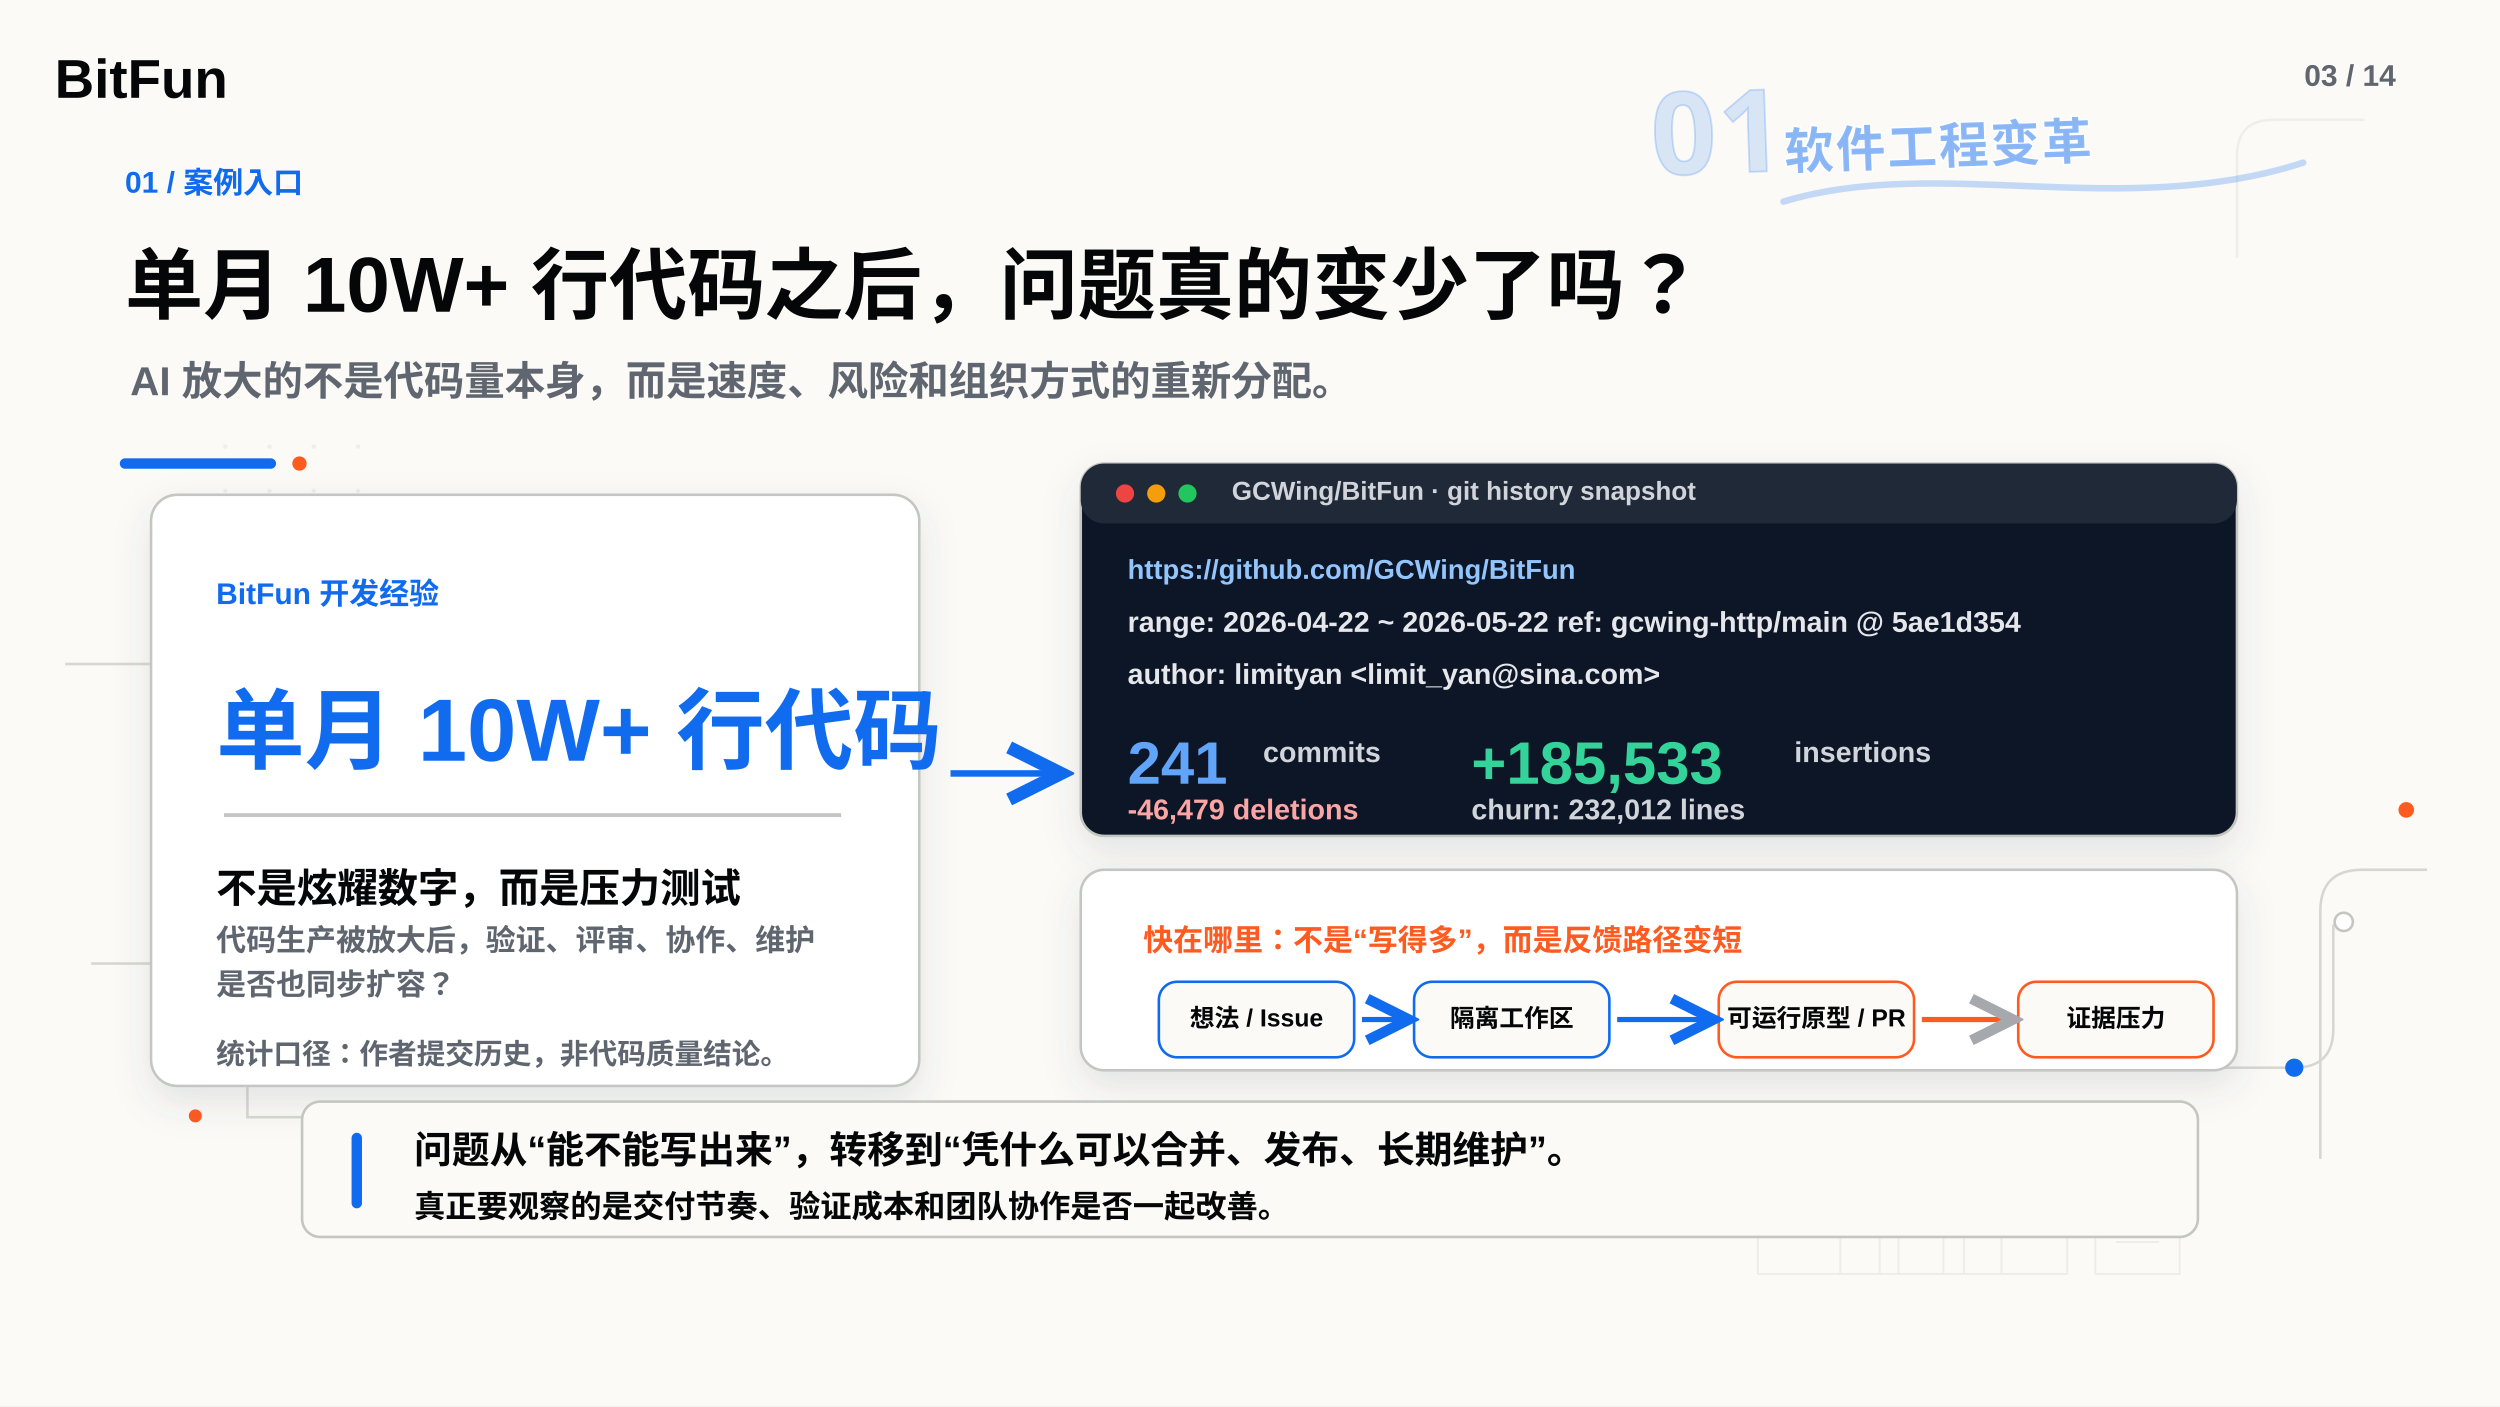
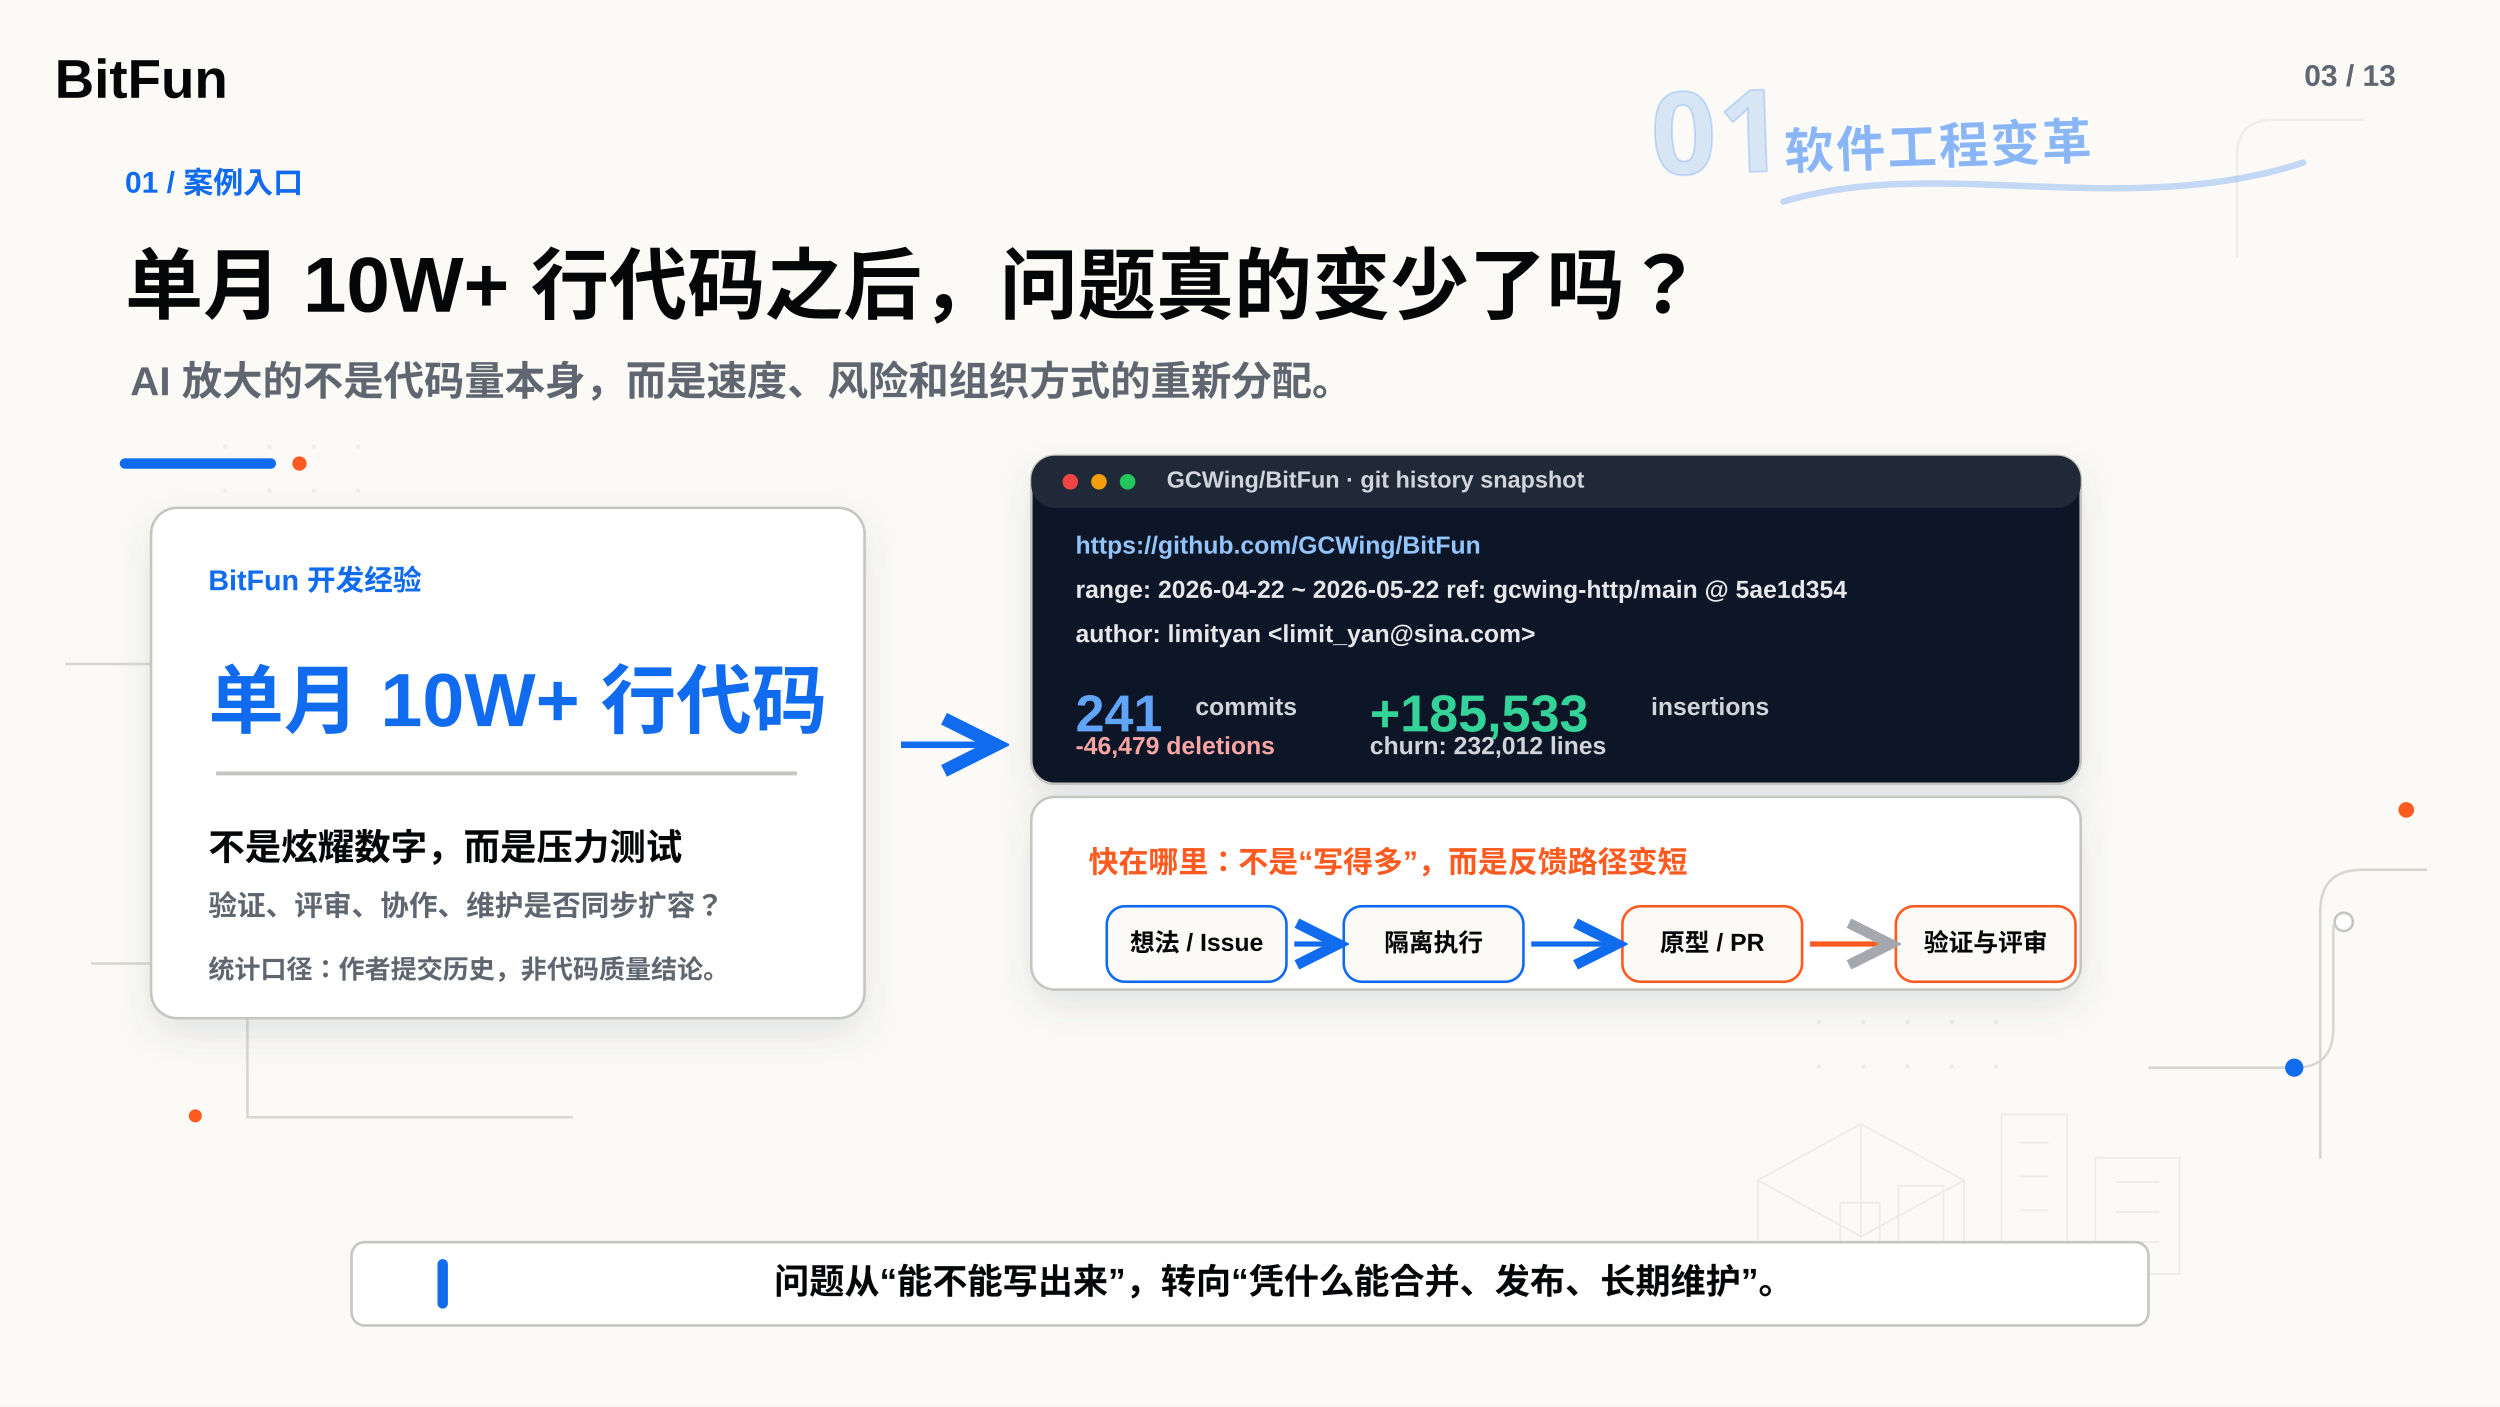
<svg xmlns="http://www.w3.org/2000/svg" width="1920" height="1080" viewBox="0 0 1920 1080">
  <defs>
    <pattern id="lightDots" width="34" height="34" patternUnits="userSpaceOnUse">
      <circle cx="3" cy="3" r="1.7" fill="#C4C6C1" opacity="0.55" />
    </pattern>
    <filter id="paperShadow" x="-18%" y="-18%" width="136%" height="150%">
      <feDropShadow dx="0" dy="12" stdDeviation="14" flood-color="#4B5563" flood-opacity="0.13" />
    </filter>
    <marker id="arrowBlue" markerWidth="12" markerHeight="12" refX="9" refY="6" orient="auto" markerUnits="strokeWidth">
      <path d="M2 2 L10 6 L2 10" fill="none" stroke="#106BEF" stroke-width="2" />
    </marker>
    <marker id="arrowGray" markerWidth="12" markerHeight="12" refX="9" refY="6" orient="auto" markerUnits="strokeWidth">
      <path d="M2 2 L10 6 L2 10" fill="none" stroke="#A5A9AE" stroke-width="2" />
    </marker>
  </defs>
  <rect width="1920" height="1080" fill="#FBFAF7" />
  <path d="M1816 92 h-70 q-28 0 -28 28 v78" stroke="#D7D7D2" stroke-width="2" fill="none" opacity="0.34" />
  <path d="M1782 890 v-190 q0 -32 32 -32 h50" stroke="#D7D7D2" stroke-width="2" fill="none" />
  <path d="M1650 820 h112 q30 0 30 -30 v-80" stroke="#D7D7D2" stroke-width="2" fill="none" />
  <circle cx="1800" cy="708" r="7" fill="#FFFFFF" stroke="#C4C6C1" stroke-width="2" />
  <circle cx="1762" cy="820" r="7" fill="#106BEF" />
  <circle cx="1848" cy="622" r="6" fill="#FF5A1F" />
  <rect x="1378" y="720" width="180" height="120" fill="url(#lightDots)" opacity="0.48" />
  <rect x="152" y="318" width="128" height="96" fill="url(#lightDots)" opacity="0.42" />
  <path d="M70 740 h120 v118 h250" stroke="#D7D7D2" stroke-width="2" fill="none" />
  <path d="M50 510 h116 q26 0 26 26 v52" stroke="#D7D7D2" stroke-width="2" fill="none" />
  <circle cx="150" cy="857" r="5" fill="#FF5A1F" />
  <g opacity="0.26" transform="translate(1350 820) scale(0.72)">
    <path d="M0 120 L110 60 L220 120 L110 180 Z" fill="none" stroke="#C4C6C1" stroke-width="2" />
    <path d="M110 60 V180 M0 120 V220 M220 120 V220 M0 220 H320" stroke="#C4C6C1" stroke-width="2" fill="none" />
    <path d="M260 50 h70 v170 h-70 Z M280 80 h30 M280 116 h30 M280 152 h30" stroke="#C4C6C1" stroke-width="2" fill="none" />
    <path d="M360 96 h90 v124 h-90 Z M382 122 h46 M382 154 h46 M382 186 h46" stroke="#C4C6C1" stroke-width="2" fill="none" />
    <path d="M88 144 h42 v76 h-42 Z M150 126 h48 v94 h-48 Z" stroke="#C4C6C1" stroke-width="2" fill="none" />
  </g>
  <g transform="rotate(-2 1508 104)">
    <text x="1268" y="58" style="font-family:'Arial Black','Microsoft YaHei','Noto Sans SC',sans-serif;font-size:88px;font-weight:900;letter-spacing:1.4px;fill:#106BEF;fill-opacity:0.15;stroke:#106BEF;stroke-width:1.4;stroke-opacity:0.2;paint-order:stroke">01</text>
    <text x="1370" y="92" style="font-family:'Microsoft YaHei','Noto Sans SC','Segoe UI',sans-serif;font-size:38px;font-weight:900;letter-spacing:1.6px;fill:#106BEF;stroke:#FFFFFF;stroke-width:2.4;paint-order:stroke;fill-opacity:0.48">软件工程变革</text>
    <path d="M1368 150 C1488 118 1628 174 1768 134" stroke="#106BEF" stroke-width="5" stroke-linecap="round" fill="none" opacity="0.24" />
  </g>
  <style>
      text { font-family: "Microsoft YaHei", "Noto Sans SC", "PingFang SC", "Segoe UI", Arial, sans-serif; dominant-baseline: hanging; }
      .brand5 { font-size: 42px; font-weight: 900; fill: #050608; }
      .num5 { font-family: "Arial", "Microsoft YaHei", sans-serif; font-weight: 900; fill: #050608; }
      .h15 { font-size: 68px; font-weight: 900; fill: #050608; letter-spacing: 0; }
      .h25 { font-size: 58px; font-weight: 900; fill: #050608; letter-spacing: 0; }
      .sub5 { font-size: 31px; font-weight: 560; fill: #5F6670; }
      .body5 { font-size: 30px; font-weight: 700; fill: #050608; }
      .muted5 { font-size: 24px; font-weight: 560; fill: #5F6670; }
      .label5 { font-size: 29px; font-weight: 900; fill: #050608; }
      .small5 { font-size: 23px; font-weight: 760; fill: #5F6670; }
      .micro5 { font-size: 19px; font-weight: 760; fill: #5F6670; }
    </style>
  <text x="42" y="46" class="brand5">BitFun</text>
-   <text x="1840" y="50" class="small5" text-anchor="end">03 / 14</text>
+   <text x="1840" y="50" class="small5" text-anchor="end">03 / 13</text>
  <text x="96" y="132" class="small5" style="fill:#106BEF;font-weight:900">01 / 案例入口</text>
  <text x="96" y="188" class="h15" style="font-size:60px">单月 10W+ 行代码之后，问题真的变少了吗？</text>
  <text x="100" y="282" class="sub5">AI 放大的不是代码量本身，而是速度、风险和组织方式的重新分配。</text>
  <path d="M96 356 h112" stroke="#106BEF" stroke-width="8" stroke-linecap="round" />
  <circle cx="230" cy="356" r="5.5" fill="#FF5A1F" />
-   <rect x="116" y="380" width="590" height="454" rx="20" fill="#FFFFFF" stroke="#C4C6C1" stroke-width="2" filter="url(#paperShadow)" />
-   <text x="166" y="448" class="small5" style="fill:#106BEF;font-weight:900">BitFun 开发经验</text>
-   <text x="166" y="526" class="num5" style="font-size:68px;fill:#106BEF">单月 10W+ 行代码</text>
-   <path d="M172 626 H646" stroke="#C4C6C1" stroke-width="3" />
-   <text x="166" y="666" class="body5" style="font-size:31px">不是炫耀数字，而是压力测试</text>
-   <text x="166" y="710" class="small5" style="font-size:23px">代码生产被放大后，验证、评审、协作、维护</text>
-   <text x="166" y="744" class="small5" style="font-size:23px">是否也同步扩容？</text>
-   <text x="166" y="798" class="small5" style="font-size:22px;fill:#5F6670;font-weight:720">统计口径：作者提交历史，非代码质量结论。</text>
-   <path d="M730 594 H810" stroke="#106BEF" stroke-width="5" fill="none" marker-end="url(#arrowBlue)" />
-   <rect x="830" y="356" width="888" height="286" rx="18" fill="#111827" stroke="#C4C6C1" stroke-width="2" filter="url(#paperShadow)" />
-   <rect x="830" y="356" width="888" height="46" rx="18" fill="#1F2937" />
-   <circle cx="864" cy="379" r="7" fill="#EF4444" />
-   <circle cx="888" cy="379" r="7" fill="#F59E0B" />
-   <circle cx="912" cy="379" r="7" fill="#22C55E" />
-   <text x="946" y="370" class="small5" style="font-size:20px;fill:#D1D5DB;font-weight:900">GCWing/BitFun · git history snapshot</text>
-   <text x="866" y="430" class="micro5" style="font-size:21px;fill:#93C5FD">https://github.com/GCWing/BitFun</text>
-   <text x="866" y="470" class="small5" style="font-size:22px;fill:#E5E7EB;font-weight:850">range: 2026-04-22 ~ 2026-05-22   ref: gcwing-http/main @ 5ae1d354</text>
-   <text x="866" y="510" class="small5" style="font-size:22px;fill:#E5E7EB;font-weight:850">author: limityan &lt;limit_yan@sina.com&gt;</text>
-   <text x="866" y="570" class="num5" style="font-size:46px;fill:#60A5FA">241</text>
-   <text x="970" y="570" class="small5" style="font-size:22px;fill:#D1D5DB">commits</text>
-   <text x="1130" y="570" class="num5" style="font-size:46px;fill:#34D399">+185,533</text>
-   <text x="1378" y="570" class="small5" style="font-size:22px;fill:#D1D5DB">insertions</text>
-   <text x="866" y="614" class="small5" style="font-size:22px;fill:#FCA5A5">-46,479 deletions</text>
-   <text x="1130" y="614" class="small5" style="font-size:22px;fill:#D1D5DB">churn: 232,012 lines</text>
-   <rect x="830" y="668" width="888" height="154" rx="18" fill="#FFFFFF" stroke="#C4C6C1" stroke-width="2" filter="url(#paperShadow)" />
-   <text x="878" y="710" class="small5" style="fill:#FF5A1F;font-weight:900">快在哪里：不是“写得多”，而是反馈路径变短</text>
-   <rect x="890" y="754" width="150" height="58" rx="14" fill="#FBFAF7" stroke="#106BEF" stroke-width="2" />
-   <text x="965" y="772" class="small5" text-anchor="middle" style="font-size:19px;fill:#050608;font-weight:900">想法 / Issue</text>
-   <rect x="1086" y="754" width="150" height="58" rx="14" fill="#FBFAF7" stroke="#106BEF" stroke-width="2" />
-   <text x="1161" y="772" class="small5" text-anchor="middle" style="font-size:19px;fill:#050608;font-weight:900">隔离工作区</text>
-   <rect x="1320" y="754" width="150" height="58" rx="14" fill="#FBFAF7" stroke="#FF5A1F" stroke-width="2" />
-   <text x="1395" y="772" class="small5" text-anchor="middle" style="font-size:19px;fill:#050608;font-weight:900">可运行原型 / PR</text>
-   <rect x="1550" y="754" width="150" height="58" rx="14" fill="#FBFAF7" stroke="#FF5A1F" stroke-width="2" />
-   <text x="1625" y="772" class="small5" text-anchor="middle" style="font-size:19px;fill:#050608;font-weight:900">证据压力</text>
-   <path d="M1046 783 H1078" stroke="#106BEF" stroke-width="4" marker-end="url(#arrowBlue)" />
-   <path d="M1242 783 H1312" stroke="#106BEF" stroke-width="4" marker-end="url(#arrowBlue)" />
-   <path d="M1476 783 H1542" stroke="#FF5A1F" stroke-width="4" marker-end="url(#arrowGray)" />
-   <rect x="232" y="846" width="1456" height="104" rx="14" fill="#FBFAF7" stroke="#C4C6C1" stroke-width="2" />
-   <path d="M274 874 v50" stroke="#106BEF" stroke-width="8" stroke-linecap="round" />
-   <text x="318" y="868" class="body5" style="font-size:29px">问题从“能不能写出来”，转移到“凭什么可以合并、发布、长期维护”。</text>
-   <text x="318" y="914" class="small5" style="font-size:24px;fill:#050608;font-weight:850">真正要观察的是交付节奏、验证成本和团队协作是否一起改善。</text>
+   <rect x="116" y="390" width="548" height="392" rx="20" fill="#FFFFFF" stroke="#C4C6C1" stroke-width="2" filter="url(#paperShadow)" />
+   <text x="160" y="438" class="small5" style="font-size:22px;fill:#106BEF;font-weight:900">BitFun 开发经验</text>
+   <text x="160" y="508" class="num5" style="font-size:58px;fill:#106BEF">单月 10W+ 行代码</text>
+   <path d="M166 594 H612" stroke="#C4C6C1" stroke-width="3" />
+   <text x="160" y="636" class="body5" style="font-size:28px">不是炫耀数字，而是压力测试</text>
+   <text x="160" y="684" class="small5" style="font-size:22px">验证、评审、协作、维护是否同步扩容？</text>
+   <text x="160" y="734" class="small5" style="font-size:20px;fill:#5F6670;font-weight:720">统计口径：作者提交历史，非代码质量结论。</text>
+   <path d="M692 572 H760" stroke="#106BEF" stroke-width="5" fill="none" marker-end="url(#arrowBlue)" />
+   <rect x="792" y="350" width="806" height="252" rx="18" fill="#111827" stroke="#C4C6C1" stroke-width="2" filter="url(#paperShadow)" />
+   <rect x="792" y="350" width="806" height="40" rx="18" fill="#1F2937" />
+   <circle cx="822" cy="370" r="6" fill="#EF4444" />
+   <circle cx="844" cy="370" r="6" fill="#F59E0B" />
+   <circle cx="866" cy="370" r="6" fill="#22C55E" />
+   <text x="896" y="362" class="small5" style="font-size:18px;fill:#D1D5DB;font-weight:900">GCWing/BitFun · git history snapshot</text>
+   <text x="826" y="412" class="micro5" style="font-size:19px;fill:#93C5FD">https://github.com/GCWing/BitFun</text>
+   <text x="826" y="446" class="small5" style="font-size:19px;fill:#E5E7EB;font-weight:850">range: 2026-04-22 ~ 2026-05-22   ref: gcwing-http/main @ 5ae1d354</text>
+   <text x="826" y="480" class="small5" style="font-size:19px;fill:#E5E7EB;font-weight:850">author: limityan &lt;limit_yan@sina.com&gt;</text>
+   <text x="826" y="534" class="num5" style="font-size:40px;fill:#60A5FA">241</text>
+   <text x="918" y="536" class="small5" style="font-size:19px;fill:#D1D5DB">commits</text>
+   <text x="1052" y="534" class="num5" style="font-size:40px;fill:#34D399">+185,533</text>
+   <text x="1268" y="536" class="small5" style="font-size:19px;fill:#D1D5DB">insertions</text>
+   <text x="826" y="566" class="small5" style="font-size:19px;fill:#FCA5A5">-46,479 deletions</text>
+   <text x="1052" y="566" class="small5" style="font-size:19px;fill:#D1D5DB">churn: 232,012 lines</text>
+   <rect x="792" y="612" width="806" height="148" rx="18" fill="#FFFFFF" stroke="#C4C6C1" stroke-width="2" filter="url(#paperShadow)" />
+   <text x="836" y="650" class="small5" style="font-size:23px;fill:#FF5A1F;font-weight:900">快在哪里：不是“写得多”，而是反馈路径变短</text>
+   <rect x="850" y="696" width="138" height="58" rx="14" fill="#FBFAF7" stroke="#106BEF" stroke-width="2" />
+   <text x="919" y="714" class="small5" text-anchor="middle" style="font-size:19px;fill:#050608;font-weight:900">想法 / Issue</text>
+   <rect x="1032" y="696" width="138" height="58" rx="14" fill="#FBFAF7" stroke="#106BEF" stroke-width="2" />
+   <text x="1101" y="714" class="small5" text-anchor="middle" style="font-size:19px;fill:#050608;font-weight:900">隔离执行</text>
+   <rect x="1246" y="696" width="138" height="58" rx="14" fill="#FBFAF7" stroke="#FF5A1F" stroke-width="2" />
+   <text x="1315" y="714" class="small5" text-anchor="middle" style="font-size:19px;fill:#050608;font-weight:900">原型 / PR</text>
+   <rect x="1456" y="696" width="138" height="58" rx="14" fill="#FBFAF7" stroke="#FF5A1F" stroke-width="2" />
+   <text x="1525" y="714" class="small5" text-anchor="middle" style="font-size:19px;fill:#050608;font-weight:900">验证与评审</text>
+   <path d="M994 725 H1024" stroke="#106BEF" stroke-width="4" marker-end="url(#arrowBlue)" />
+   <path d="M1176 725 H1238" stroke="#106BEF" stroke-width="4" marker-end="url(#arrowBlue)" />
+   <path d="M1390 725 H1448" stroke="#FF5A1F" stroke-width="4" marker-end="url(#arrowGray)" />
+   <rect x="270" y="954" width="1380" height="64" rx="10" fill="#FFFFFF" stroke="#C4C6C1" stroke-width="2" />
+   <path d="M340 971 v30" stroke="#106BEF" stroke-width="8" stroke-linecap="round" />
+   <text x="986" y="970" class="body5" text-anchor="middle" style="font-size:27px">问题从“能不能写出来”，转向“凭什么能合并、发布、长期维护”。</text>
</svg>
